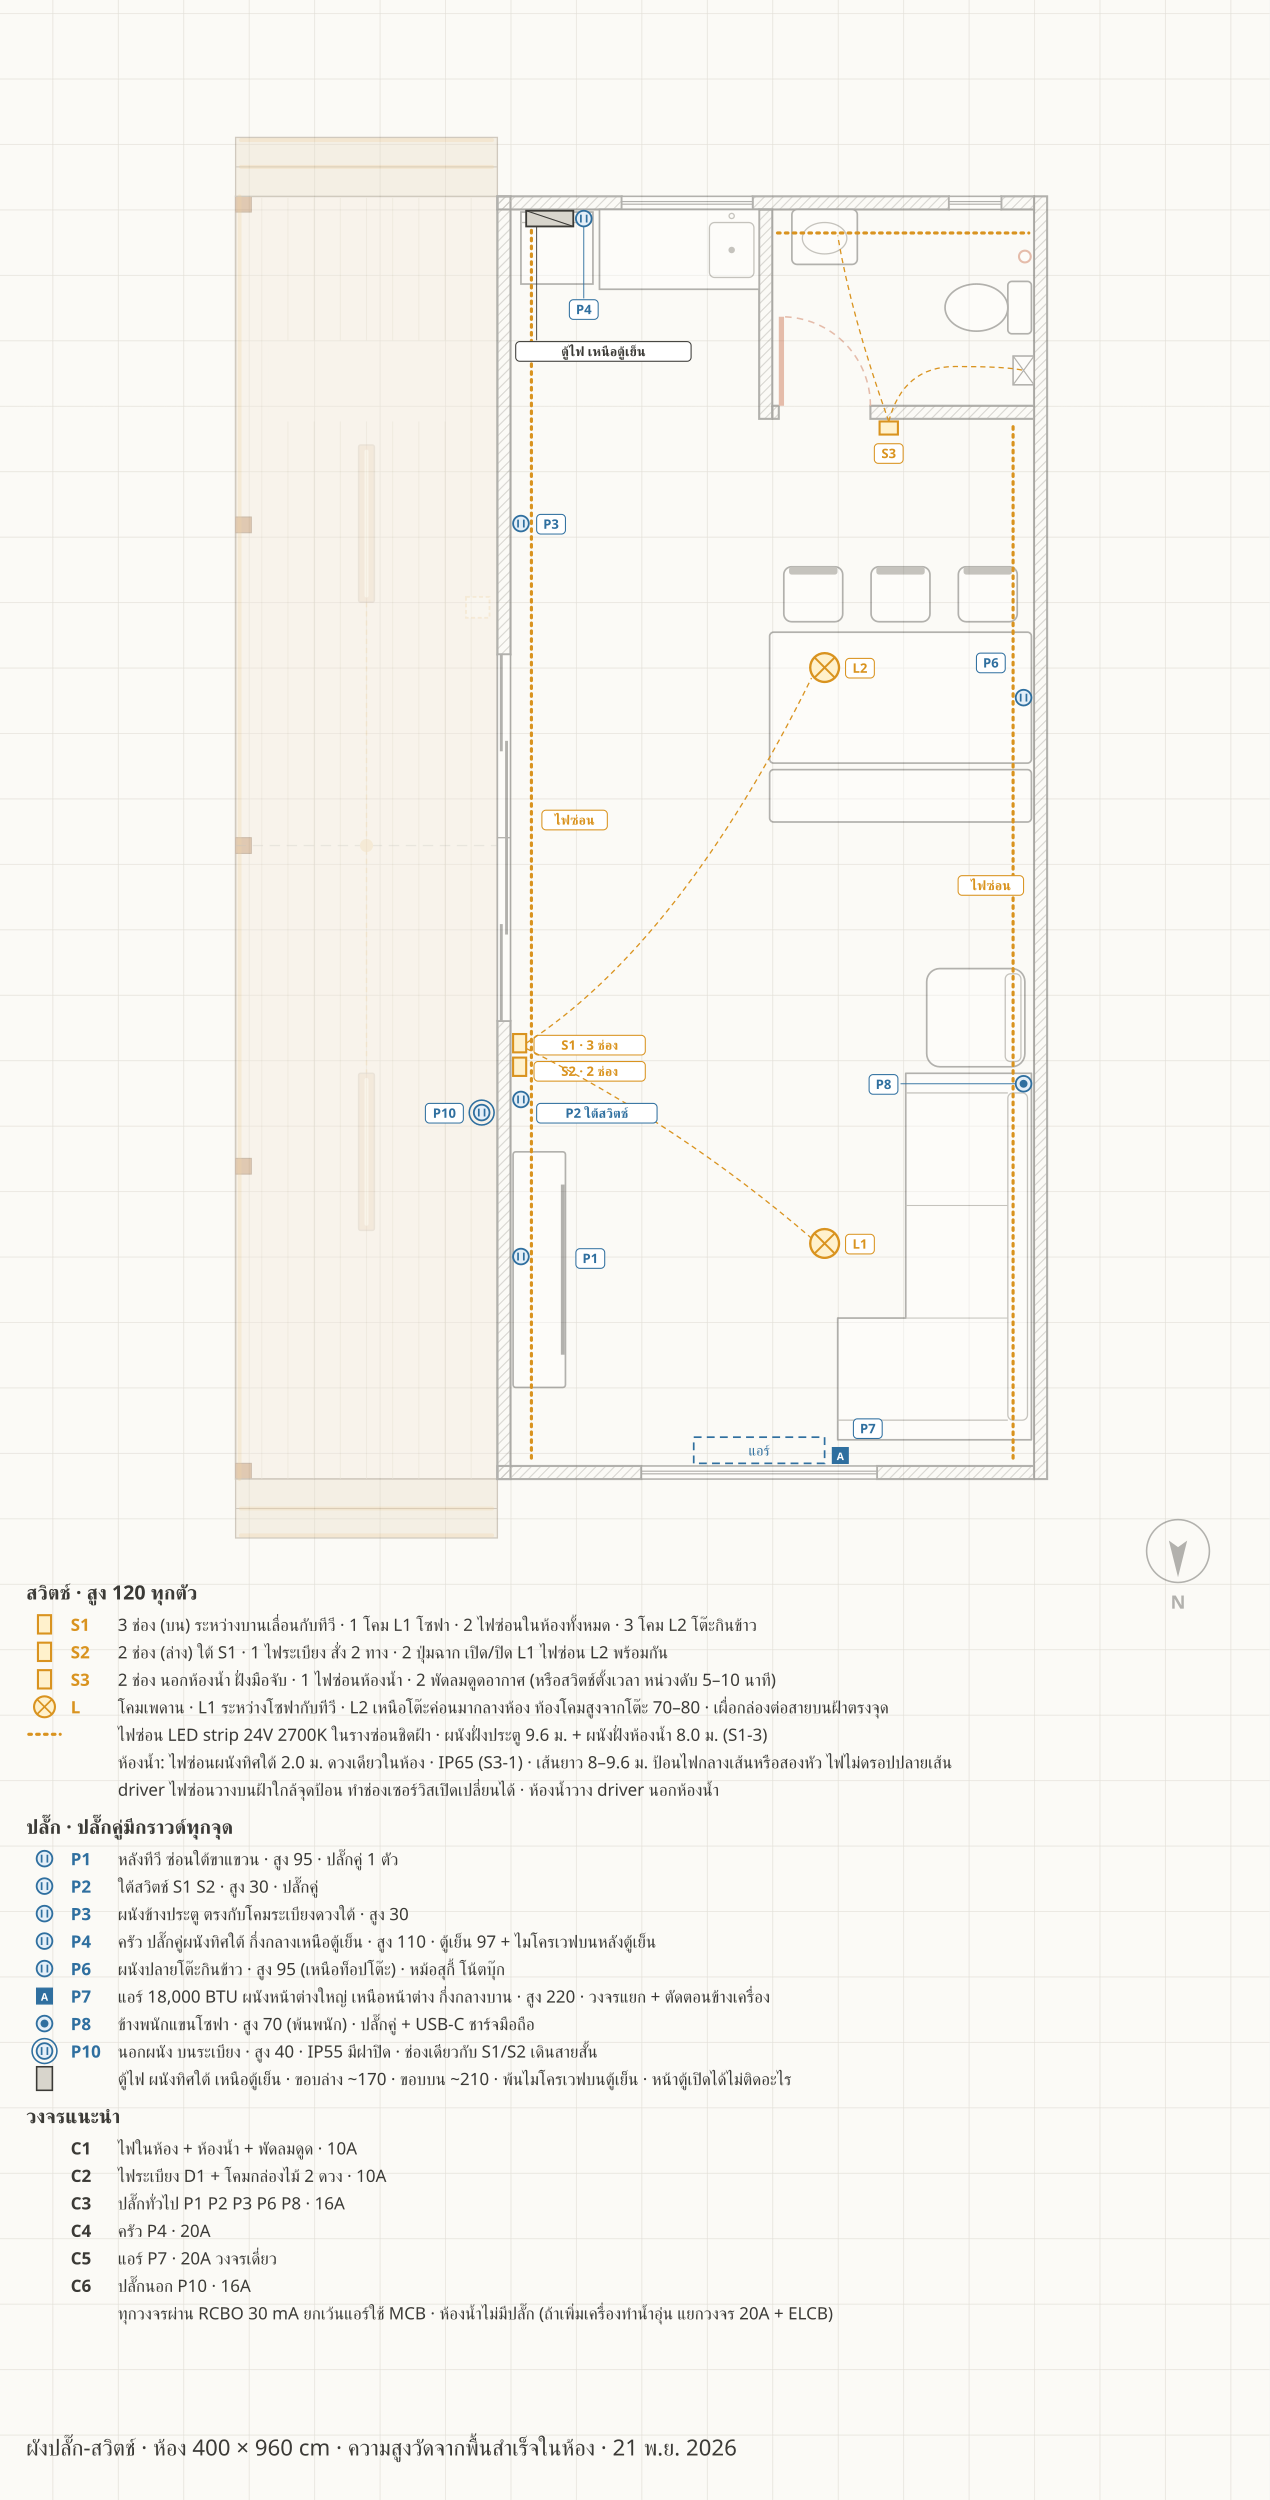
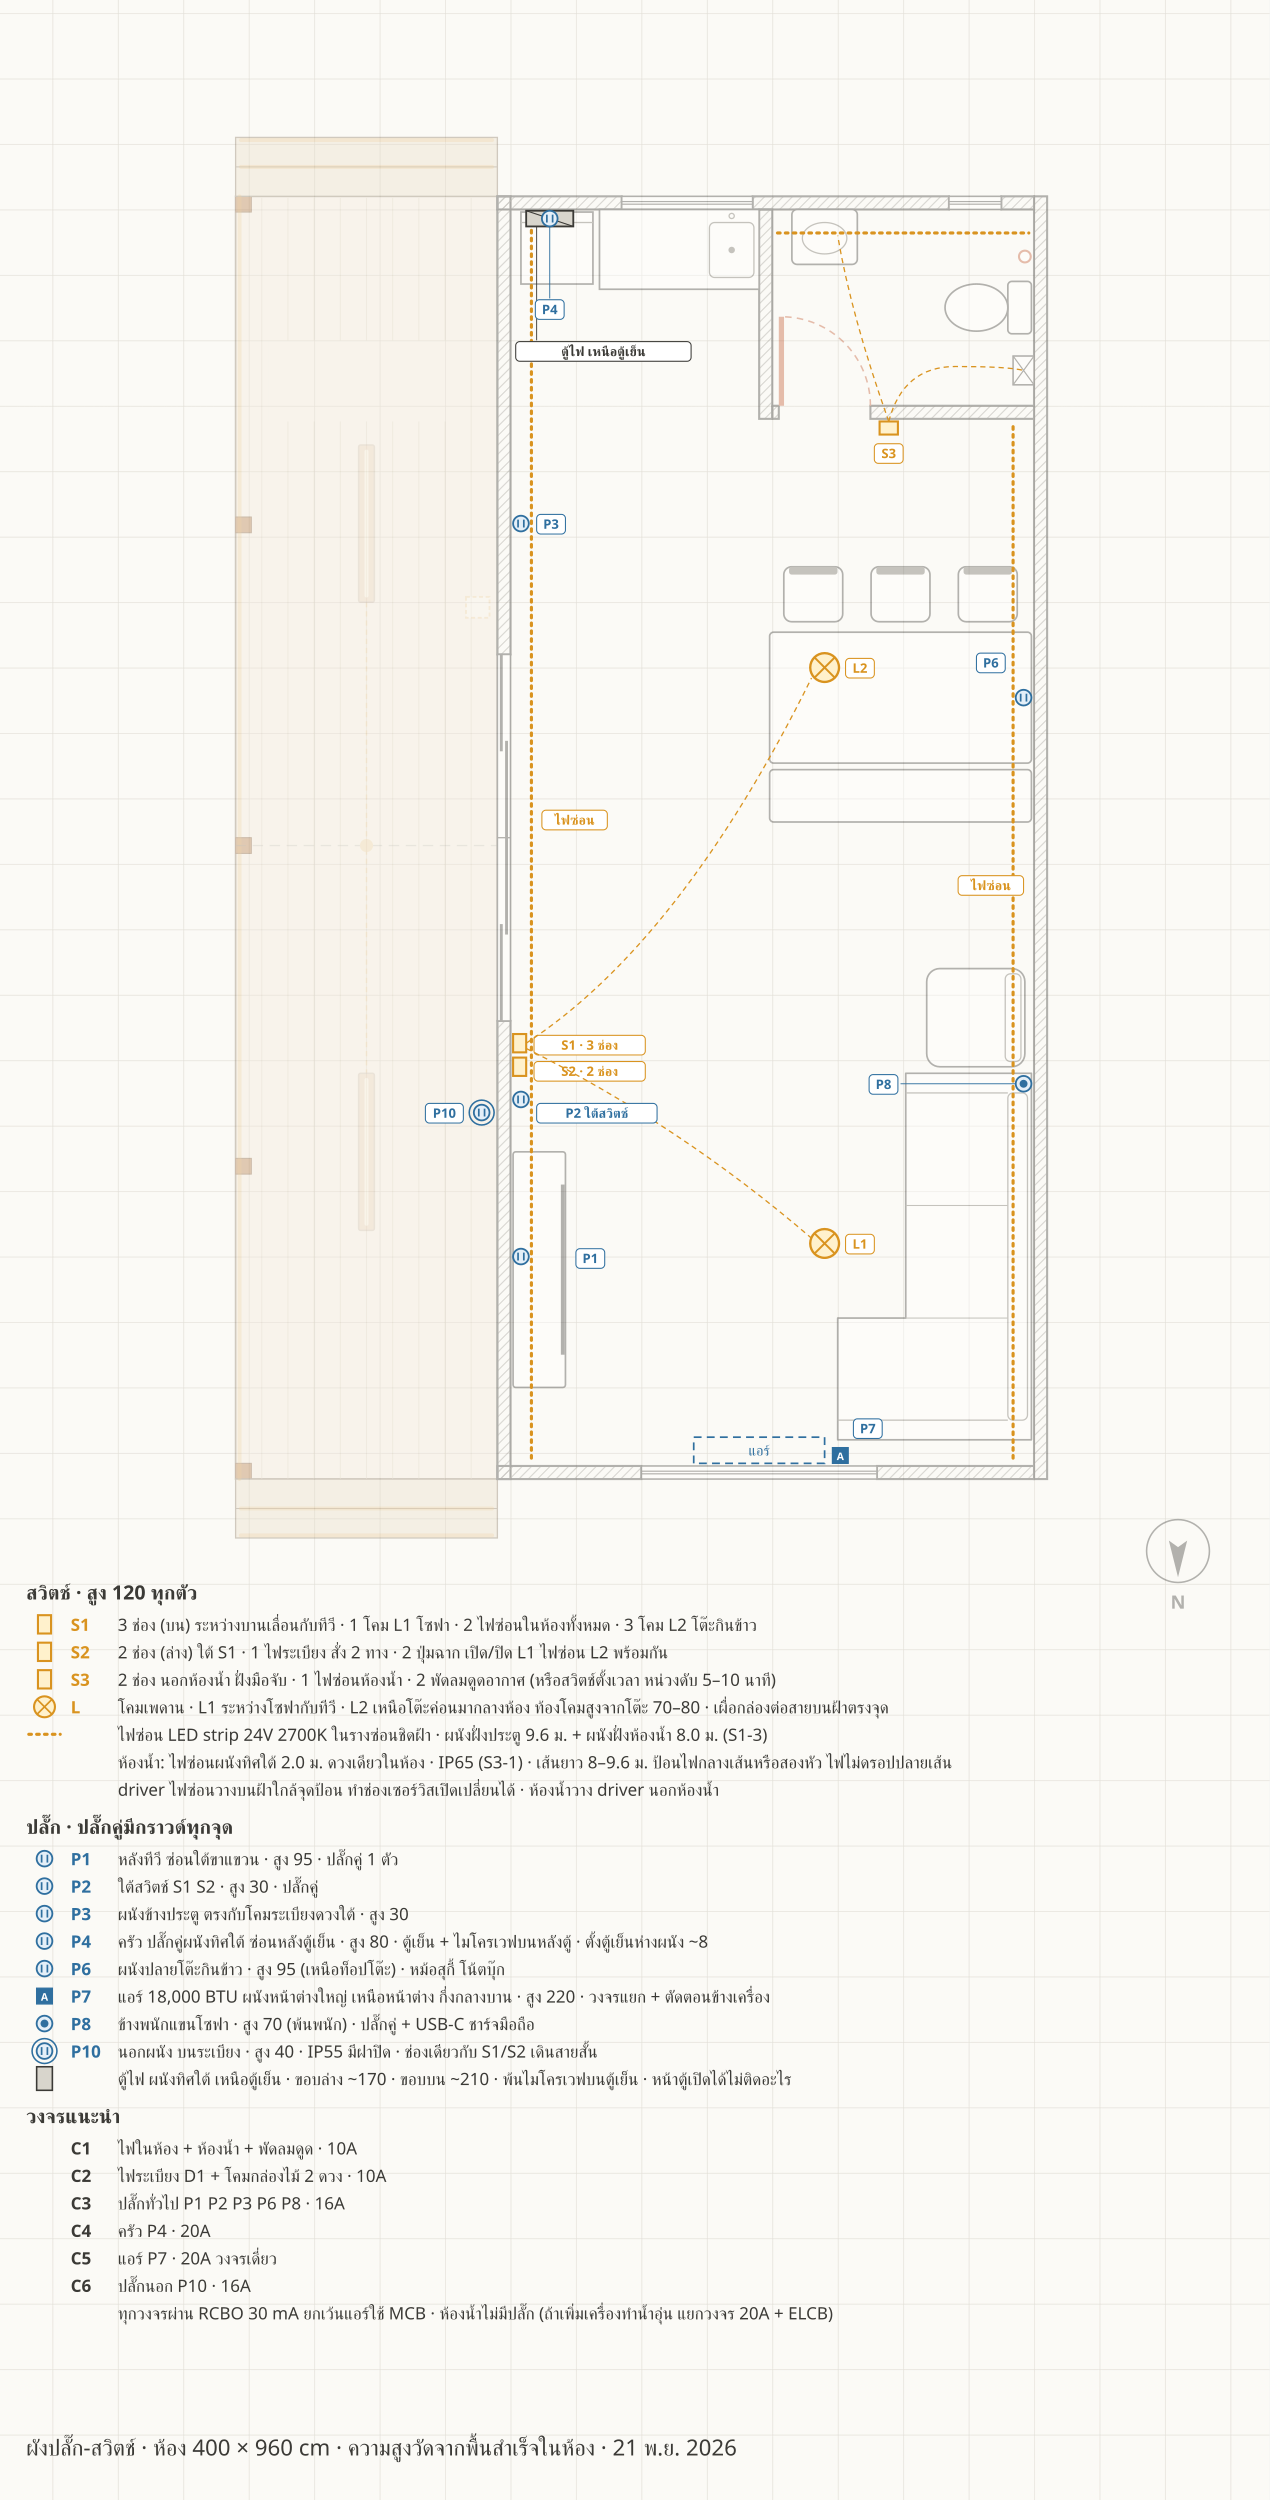
<svg xmlns="http://www.w3.org/2000/svg" viewBox="-390 -160 970 1910" width="970" height="1910" font-family="Leelawadee UI, Tahoma, sans-serif">
  <defs>
    <pattern id="grid" width="50" height="50" patternUnits="userSpaceOnUse" x="0" y="0">
      <path d="M50 0H0V50" fill="none" stroke="#e3e0d8" stroke-width="1" />
    </pattern>
    <pattern id="hatch" width="5" height="5" patternUnits="userSpaceOnUse" patternTransform="rotate(45)">
      <line x1="0" y1="0" x2="0" y2="5" stroke="#6d6a62" stroke-width="1" />
    </pattern>
  </defs>
  <rect x="-390" y="-160" width="970" height="1910" fill="#fbfaf6" />
  <rect x="-390" y="-160" width="970" height="1910" fill="url(#grid)" />
  <g opacity="0.38">
    <rect x="-210" y="-10" width="200" height="980" fill="#f1e8da" stroke="#8a7a64" stroke-width="1.3" />
    <line x1="-190" y1="-10" x2="-190" y2="970" stroke="#ddd0bc" stroke-width="0.8" />
    <line x1="-170" y1="-10" x2="-170" y2="970" stroke="#ddd0bc" stroke-width="0.8" />
    <line x1="-150" y1="-10" x2="-150" y2="970" stroke="#ddd0bc" stroke-width="0.8" />
    <line x1="-130" y1="-10" x2="-130" y2="970" stroke="#ddd0bc" stroke-width="0.8" />
    <line x1="-110" y1="-10" x2="-110" y2="970" stroke="#ddd0bc" stroke-width="0.8" />
    <line x1="-90" y1="-10" x2="-90" y2="970" stroke="#ddd0bc" stroke-width="0.8" />
    <line x1="-70" y1="-10" x2="-70" y2="970" stroke="#ddd0bc" stroke-width="0.8" />
    <line x1="-50" y1="-10" x2="-50" y2="970" stroke="#ddd0bc" stroke-width="0.8" />
    <line x1="-30" y1="-10" x2="-30" y2="970" stroke="#ddd0bc" stroke-width="0.8" />
    <rect x="-210" y="-10" width="12" height="12" fill="#b47a45" stroke="#7d5430" stroke-width="0.8" />
    <rect x="-210" y="235" width="12" height="12" fill="#b47a45" stroke="#7d5430" stroke-width="0.8" />
    <rect x="-210" y="480" width="12" height="12" fill="#b47a45" stroke="#7d5430" stroke-width="0.8" />
    <rect x="-210" y="725" width="12" height="12" fill="#b47a45" stroke="#7d5430" stroke-width="0.8" />
    <rect x="-210" y="958" width="12" height="12" fill="#b47a45" stroke="#7d5430" stroke-width="0.8" />
    <rect x="-210" y="-55" width="200" height="45" fill="#e8dcc8" stroke="#8a7a64" stroke-width="1" />
    <rect x="-210" y="970" width="200" height="45" fill="#e8dcc8" stroke="#8a7a64" stroke-width="1" />
    <line x1="-210" y1="-32.5" x2="-10" y2="-32.5" stroke="#8a7a64" stroke-width="0.8" />
    <line x1="-210" y1="992.5" x2="-10" y2="992.5" stroke="#8a7a64" stroke-width="0.8" />
    <rect x="-185" y="100" width="150" height="62" fill="#f1e8da" />
    <g opacity="0.3">
      <line x1="-207" y1="-10" x2="-207" y2="970" stroke="#d9931f" stroke-width="3" stroke-linecap="round" />
      <line x1="-206" y1="-32.5" x2="-14" y2="-32.5" stroke="#d9931f" stroke-width="3" stroke-linecap="round" />
      <line x1="-206" y1="-53" x2="-14" y2="-53" stroke="#d9931f" stroke-width="3" stroke-linecap="round" />
      <line x1="-206" y1="992.5" x2="-14" y2="992.5" stroke="#d9931f" stroke-width="3" stroke-linecap="round" />
      <line x1="-206" y1="1013" x2="-14" y2="1013" stroke="#d9931f" stroke-width="3" stroke-linecap="round" />
      <line x1="-210" y1="486" x2="-10" y2="486" stroke="#6d6a62" stroke-width="1" stroke-dasharray="8 5" />
      <line x1="-110" y1="300" x2="-110" y2="660" stroke="#d9931f" stroke-width="1.2" stroke-dasharray="4 3" />
      <rect x="-116" y="180" width="12" height="120" rx="1.5" fill="#c98b52" stroke="#7d5430" stroke-width="1.2" />
      <line x1="-110" y1="185" x2="-110" y2="295" stroke="#fff1cc" stroke-width="3" stroke-linecap="round" />
      <rect x="-116" y="660" width="12" height="120" rx="1.5" fill="#c98b52" stroke="#7d5430" stroke-width="1.2" />
      <line x1="-110" y1="665" x2="-110" y2="775" stroke="#fff1cc" stroke-width="3" stroke-linecap="round" />
      <circle cx="-110" cy="486" r="5" fill="#d9931f" />
      <rect x="-34" y="296" width="18" height="16" fill="#fff" stroke="#d9931f" stroke-width="1.4" stroke-dasharray="3 2" />
    </g>
    <rect x="-10" y="-10" width="10" height="350" fill="url(#hatch)" stroke="#3b3a36" stroke-width="1.6" />
    <rect x="-10" y="620" width="10" height="350" fill="url(#hatch)" stroke="#3b3a36" stroke-width="1.6" />
    <rect x="400" y="-10" width="10" height="980" fill="url(#hatch)" stroke="#3b3a36" stroke-width="1.6" />
    <rect x="-10" y="-10" width="95" height="10" fill="url(#hatch)" stroke="#3b3a36" stroke-width="1.6" />
    <rect x="185" y="-10" width="150" height="10" fill="url(#hatch)" stroke="#3b3a36" stroke-width="1.6" />
    <rect x="375" y="-10" width="25" height="10" fill="url(#hatch)" stroke="#3b3a36" stroke-width="1.6" />
    <rect x="-10" y="960" width="110" height="10" fill="url(#hatch)" stroke="#3b3a36" stroke-width="1.6" />
    <rect x="280" y="960" width="120" height="10" fill="url(#hatch)" stroke="#3b3a36" stroke-width="1.6" />
    <rect x="85" y="-10" width="100" height="10" fill="#fff" stroke="#3b3a36" stroke-width="1.2" />
    <g stroke="#3b3a36" stroke-width="0.9">
      <line x1="85" y1="-6" x2="185" y2="-6" />
      <line x1="85" y1="-4" x2="185" y2="-4" />
    </g>
    <rect x="335" y="-10" width="40" height="10" fill="#fff" stroke="#3b3a36" stroke-width="1.2" />
    <g stroke="#3b3a36" stroke-width="0.9">
      <line x1="335" y1="-6" x2="375" y2="-6" />
      <line x1="335" y1="-4" x2="375" y2="-4" />
    </g>
    <rect x="100" y="960" width="180" height="10" fill="#fff" stroke="#3b3a36" stroke-width="1.2" />
    <g stroke="#3b3a36" stroke-width="0.9">
      <line x1="100" y1="964" x2="280" y2="964" />
      <line x1="100" y1="966" x2="280" y2="966" />
    </g>
    <rect x="-10" y="340" width="10" height="280" fill="#fff" stroke="#3b3a36" stroke-width="1.2" />
    <g stroke="#3b3a36" stroke-width="2.2">
      <line x1="-7" y1="340" x2="-7" y2="414" />
      <line x1="-7" y1="546" x2="-7" y2="620" />
      <line x1="-3" y1="406" x2="-3" y2="480" />
      <line x1="-3" y1="480" x2="-3" y2="554" />
    </g>
    <line x1="-10" y1="480" x2="0" y2="480" stroke="#3b3a36" stroke-width="1" />
    <rect x="190" y="0" width="10" height="160" fill="url(#hatch)" stroke="#3b3a36" stroke-width="1.6" />
    <rect x="200" y="150" width="5" height="10" fill="url(#hatch)" stroke="#3b3a36" stroke-width="1.6" />
    <rect x="275" y="150" width="125" height="10" fill="url(#hatch)" stroke="#3b3a36" stroke-width="1.6" />
    <rect x="205" y="82" width="4" height="68" fill="#c0562f" />
    <path d="M275 150 A68 68 0 0 0 207 82" fill="none" stroke="#c0562f" stroke-width="1.2" stroke-dasharray="5 4" />
    <rect x="8" y="2" width="55" height="55" fill="#fff" stroke="#3b3a36" stroke-width="1.3" />
    <line x1="8" y1="10" x2="63" y2="10" stroke="#6d6a62" stroke-width="1" />
    <rect x="68" y="0" width="122" height="61" fill="#fff" stroke="#3b3a36" stroke-width="1.3" />
    <rect x="152" y="10" width="34" height="42" rx="4" fill="none" stroke="#6d6a62" stroke-width="1" />
    <circle cx="169" cy="31" r="2.5" fill="#6d6a62" />
    <circle cx="169" cy="5" r="2" fill="none" stroke="#6d6a62" stroke-width="1" />
    <rect x="215" y="0" width="50" height="42" rx="4" fill="#fff" stroke="#3b3a36" stroke-width="1.3" />
    <ellipse cx="240" cy="22" rx="17" ry="12" fill="none" stroke="#6d6a62" stroke-width="1" />
    <rect x="380" y="55" width="18" height="40" rx="3" fill="#fff" stroke="#3b3a36" stroke-width="1.3" />
    <ellipse cx="356" cy="75" rx="24" ry="18" fill="#fff" stroke="#3b3a36" stroke-width="1.3" />
    <circle cx="393" cy="36" r="4.5" fill="#fff" stroke="#c0562f" stroke-width="1.6" />
    <rect x="384" y="112" width="16" height="22" fill="#fff" stroke="#3b3a36" stroke-width="1.2" />
    <path d="M384 112 L400 134 M400 112 L384 134" stroke="#3b3a36" stroke-width="0.9" />
    <rect x="208.833" y="273" width="45" height="42" rx="6" fill="#fff" stroke="#3b3a36" stroke-width="1.3" />
    <rect x="212.833" y="273" width="37" height="6" rx="2" fill="#6d6a62" />
    <rect x="275.5" y="273" width="45" height="42" rx="6" fill="#fff" stroke="#3b3a36" stroke-width="1.3" />
    <rect x="279.5" y="273" width="37" height="6" rx="2" fill="#6d6a62" />
    <rect x="342.167" y="273" width="45" height="42" rx="6" fill="#fff" stroke="#3b3a36" stroke-width="1.3" />
    <rect x="346.167" y="273" width="37" height="6" rx="2" fill="#6d6a62" />
    <rect x="198" y="323" width="200" height="100" rx="3" fill="#fff" stroke="#3b3a36" stroke-width="1.3" />
    <rect x="198" y="428" width="200" height="40" rx="3" fill="#fff" stroke="#3b3a36" stroke-width="1.3" />
    <rect x="318" y="580" width="75" height="75" rx="10" fill="#fff" stroke="#3b3a36" stroke-width="1.3" />
    <rect x="378" y="584" width="12" height="67" rx="4" fill="none" stroke="#6d6a62" stroke-width="1" />
    <path d="M302 660 H398 V940 H250 V847 H302 Z" stroke-linejoin="round" fill="#fff" stroke="#3b3a36" stroke-width="1.3" />
    <rect x="380" y="675" width="15" height="250" rx="4" fill="none" stroke="#6d6a62" stroke-width="1" />
    <line x1="302" y1="675" x2="380" y2="675" stroke="#6d6a62" stroke-width="1" />
    <line x1="250" y1="925" x2="380" y2="925" stroke="#6d6a62" stroke-width="1" />
    <line x1="302" y1="761" x2="380" y2="761" stroke="#6d6a62" stroke-width="0.8" />
    <line x1="302" y1="847" x2="380" y2="847" stroke="#6d6a62" stroke-width="0.8" />
    <rect x="2" y="720" width="40" height="180" rx="2" fill="#fff" stroke="#3b3a36" stroke-width="1.3" />
    <line x1="40" y1="745" x2="40" y2="875" stroke="#3b3a36" stroke-width="3" />
    <g transform="translate(510 1025)">
      <circle r="24" fill="none" stroke="#3b3a36" stroke-width="1.2" />
      <path d="M0 20 L7 -8 L0 -3 L-7 -8 Z" fill="#3b3a36" />
      <text x="0" y="44" font-size="14" font-weight="600" text-anchor="middle" fill="#3b3a36">N</text>
    </g>
  </g>
  <rect x="2" y="630" width="10" height="14" fill="#fff1cc" stroke="#d9931f" stroke-width="1.6" />
  <rect x="2" y="648" width="10" height="14" fill="#fff1cc" stroke="#d9931f" stroke-width="1.6" />
  <rect x="18" y="631" width="85" height="15" rx="3" fill="#fff" stroke="#d9931f" stroke-width="0.8" />
  <text x="60.5" y="642" font-size="10" font-weight="600" text-anchor="middle" fill="#d9931f">S1 · 3 ช่อง</text>
  <rect x="18" y="651" width="85" height="15" rx="3" fill="#fff" stroke="#d9931f" stroke-width="0.8" />
  <text x="60.5" y="662" font-size="10" font-weight="600" text-anchor="middle" fill="#d9931f">S2 · 2 ช่อง</text>
  <line x1="16" y1="4" x2="16" y2="956" stroke="#d9931f" stroke-width="2.4" stroke-dasharray="2 4" stroke-linecap="round" />
  <line x1="384" y1="166" x2="384" y2="956" stroke="#d9931f" stroke-width="2.4" stroke-dasharray="2 4" stroke-linecap="round" />
  <line x1="204" y1="18" x2="396" y2="18" stroke="#d9931f" stroke-width="2.4" stroke-dasharray="2 4" stroke-linecap="round" />
  <rect x="342" y="509" width="50" height="15" rx="3" fill="#fff" stroke="#d9931f" stroke-width="0.8" />
  <text x="367" y="520" font-size="10" font-weight="600" text-anchor="middle" fill="#d9931f">ไฟซ่อน</text>
  <rect x="24" y="459" width="50" height="15" rx="3" fill="#fff" stroke="#d9931f" stroke-width="0.8" />
  <text x="49" y="470" font-size="10" font-weight="600" text-anchor="middle" fill="#d9931f">ไฟซ่อน</text>
  <path d="M289 162 Q260 80 250 20" fill="none" stroke="#d9931f" stroke-width="1" stroke-dasharray="4 3" />
  <path d="M12 637 Q130 560 230 358" fill="none" stroke="#d9931f" stroke-width="1" stroke-dasharray="4 3" />
  <path d="M12 641 Q130 700 230 786" fill="none" stroke="#d9931f" stroke-width="1" stroke-dasharray="4 3" />
  <circle cx="240" cy="350" r="11" fill="#fff1cc" stroke="#d9931f" stroke-width="1.8" />
  <path d="M232.2 342.2 L247.8 357.8 M247.8 342.2 L232.2 357.8" stroke="#d9931f" stroke-width="1.5" />
  <rect x="256" y="343" width="22" height="15" rx="3" fill="#fff" stroke="#d9931f" stroke-width="0.8" />
  <text x="267" y="354" font-size="10" font-weight="600" text-anchor="middle" fill="#d9931f">L2</text>
  <circle cx="240" cy="790" r="11" fill="#fff1cc" stroke="#d9931f" stroke-width="1.8" />
  <path d="M232.2 782.2 L247.8 797.8 M247.8 782.2 L232.2 797.8" stroke="#d9931f" stroke-width="1.5" />
  <rect x="256" y="783" width="22" height="15" rx="3" fill="#fff" stroke="#d9931f" stroke-width="0.8" />
  <text x="267" y="794" font-size="10" font-weight="600" text-anchor="middle" fill="#d9931f">L1</text>
  <rect x="282" y="162" width="14" height="10" fill="#fff1cc" stroke="#d9931f" stroke-width="1.6" />
  <rect x="278" y="179" width="22" height="15" rx="3" fill="#fff" stroke="#d9931f" stroke-width="0.8" />
  <text x="289" y="190" font-size="10" font-weight="600" text-anchor="middle" fill="#d9931f">S3</text>
  <path d="M289 162 Q300 120 340 120 T392 123" fill="none" stroke="#d9931f" stroke-width="1" stroke-dasharray="4 3" />
  <rect x="12" y="1" width="36" height="12" fill="#d8d5cc" stroke="#3b3a36" stroke-width="1.4" />
  <line x1="12" y1="1" x2="48" y2="13" stroke="#3b3a36" stroke-width="0.8" />
  <line x1="20" y1="13" x2="20" y2="100" stroke="#3b3a36" stroke-width="0.7" />
  <rect x="4" y="101" width="134" height="15" rx="3" fill="#fff" stroke="#3b3a36" stroke-width="0.8" />
  <text x="71" y="112" font-size="10" font-weight="600" text-anchor="middle" fill="#3b3a36">ตู้ไฟ เหนือตู้เย็น</text>
  <circle cx="8" cy="800" r="6" fill="#e4eff8" stroke="#2f6f9f" stroke-width="1.4" />
  <g stroke="#2f6f9f" stroke-width="1.3">
    <line x1="5.8" y1="797" x2="5.8" y2="803" />
    <line x1="10.2" y1="797" x2="10.2" y2="803" />
  </g>
  <rect x="50" y="794" width="22" height="15" rx="3" fill="#fff" stroke="#2f6f9f" stroke-width="0.8" />
  <text x="61" y="805" font-size="10" font-weight="600" text-anchor="middle" fill="#2f6f9f">P1</text>
  <circle cx="8" cy="680" r="6" fill="#e4eff8" stroke="#2f6f9f" stroke-width="1.4" />
  <g stroke="#2f6f9f" stroke-width="1.3">
    <line x1="5.8" y1="677" x2="5.8" y2="683" />
    <line x1="10.2" y1="677" x2="10.2" y2="683" />
  </g>
  <rect x="20" y="683" width="92" height="15" rx="3" fill="#fff" stroke="#2f6f9f" stroke-width="0.8" />
  <text x="66" y="694" font-size="10" font-weight="600" text-anchor="middle" fill="#2f6f9f">P2 ใต้สวิตช์</text>
  <circle cx="8" cy="240" r="6" fill="#e4eff8" stroke="#2f6f9f" stroke-width="1.4" />
  <g stroke="#2f6f9f" stroke-width="1.3">
    <line x1="5.8" y1="237" x2="5.8" y2="243" />
    <line x1="10.2" y1="237" x2="10.2" y2="243" />
  </g>
  <rect x="20" y="233" width="22" height="15" rx="3" fill="#fff" stroke="#2f6f9f" stroke-width="0.8" />
  <text x="31" y="244" font-size="10" font-weight="600" text-anchor="middle" fill="#2f6f9f">P3</text>
-   <circle cx="56" cy="7" r="6" fill="#e4eff8" stroke="#2f6f9f" stroke-width="1.4" />
-   <g stroke="#2f6f9f" stroke-width="1.3">
-     <line x1="53.8" y1="4" x2="53.8" y2="10" />
-     <line x1="58.2" y1="4" x2="58.2" y2="10" />
-   </g>
-   <rect x="45" y="69" width="22" height="15" rx="3" fill="#fff" stroke="#2f6f9f" stroke-width="0.8" />
-   <text x="56" y="80" font-size="10" font-weight="600" text-anchor="middle" fill="#2f6f9f">P4</text>
-   <line x1="56" y1="13" x2="56" y2="68" stroke="#2f6f9f" stroke-width="0.7" />
+   <circle cx="30" cy="7" r="6" fill="#e4eff8" stroke="#2f6f9f" stroke-width="1.4" />
+   <g stroke="#2f6f9f" stroke-width="1.3">
+     <line x1="27.8" y1="4" x2="27.8" y2="10" />
+     <line x1="32.2" y1="4" x2="32.2" y2="10" />
+   </g>
+   <rect x="19" y="69" width="22" height="15" rx="3" fill="#fff" stroke="#2f6f9f" stroke-width="0.8" />
+   <text x="30" y="80" font-size="10" font-weight="600" text-anchor="middle" fill="#2f6f9f">P4</text>
+   <line x1="30" y1="13" x2="30" y2="68" stroke="#2f6f9f" stroke-width="0.7" />
  <circle cx="392" cy="373" r="6" fill="#e4eff8" stroke="#2f6f9f" stroke-width="1.4" />
  <g stroke="#2f6f9f" stroke-width="1.3">
    <line x1="389.8" y1="370" x2="389.8" y2="376" />
    <line x1="394.2" y1="370" x2="394.2" y2="376" />
  </g>
  <rect x="356" y="339" width="22" height="15" rx="3" fill="#fff" stroke="#2f6f9f" stroke-width="0.8" />
  <text x="367" y="350" font-size="10" font-weight="600" text-anchor="middle" fill="#2f6f9f">P6</text>
  <rect x="140" y="938" width="100" height="20" fill="none" stroke="#2f6f9f" stroke-width="1.3" stroke-dasharray="6 4" />
  <text x="190" y="952" font-size="11" font-weight="400" text-anchor="middle" fill="#2f6f9f">แอร์</text>
  <rect x="246" y="946" width="12" height="12" fill="#2f6f9f" stroke="#2f6f9f" />
  <text x="252" y="955.5" font-size="8" font-weight="700" text-anchor="middle" fill="#fff">A</text>
  <rect x="262" y="924" width="22" height="15" rx="3" fill="#fff" stroke="#2f6f9f" stroke-width="0.8" />
  <text x="273" y="935" font-size="10" font-weight="600" text-anchor="middle" fill="#2f6f9f">P7</text>
  <circle cx="392" cy="668" r="6" fill="#e4eff8" stroke="#2f6f9f" stroke-width="1.4" />
  <g stroke="#2f6f9f" stroke-width="1.3">
    <circle cx="392" cy="668" r="2.4" fill="#2f6f9f" />
  </g>
  <rect x="274" y="661" width="22" height="15" rx="3" fill="#fff" stroke="#2f6f9f" stroke-width="0.8" />
  <text x="285" y="672" font-size="10" font-weight="600" text-anchor="middle" fill="#2f6f9f">P8</text>
  <line x1="386" y1="668" x2="298" y2="668" stroke="#2f6f9f" stroke-width="0.7" />
  <circle cx="-22" cy="690" r="9.5" fill="none" stroke="#2f6f9f" stroke-width="1.2" />
  <circle cx="-22" cy="690" r="6" fill="#e4eff8" stroke="#2f6f9f" stroke-width="1.4" />
  <g stroke="#2f6f9f" stroke-width="1.3">
    <line x1="-24.2" y1="687" x2="-24.2" y2="693" />
    <line x1="-19.8" y1="687" x2="-19.8" y2="693" />
  </g>
  <rect x="-65" y="683" width="29" height="15" rx="3" fill="#fff" stroke="#2f6f9f" stroke-width="0.8" />
  <text x="-50.5" y="694" font-size="10" font-weight="600" text-anchor="middle" fill="#2f6f9f">P10</text>
  <text x="-370" y="1062" font-size="15" font-weight="600" text-anchor="start" fill="#3b3a36">สวิตช์ · สูง 120 ทุกตัว</text>
  <rect x="-361" y="1074" width="10" height="14" fill="#fff1cc" stroke="#d9931f" stroke-width="1.6" />
  <text x="-336" y="1086" font-size="13" font-weight="600" text-anchor="start" fill="#d9931f">S1</text>
  <text x="-300" y="1086" font-size="13" font-weight="400" text-anchor="start" fill="#3b3a36">3 ช่อง (บน) ระหว่างบานเลื่อนกับทีวี · 1 โคม L1 โซฟา · 2 ไฟซ่อนในห้องทั้งหมด · 3 โคม L2 โต๊ะกินข้าว</text>
  <rect x="-361" y="1095" width="10" height="14" fill="#fff1cc" stroke="#d9931f" stroke-width="1.6" />
  <text x="-336" y="1107" font-size="13" font-weight="600" text-anchor="start" fill="#d9931f">S2</text>
  <text x="-300" y="1107" font-size="13" font-weight="400" text-anchor="start" fill="#3b3a36">2 ช่อง (ล่าง) ใต้ S1 · 1 ไฟระเบียง สั่ง 2 ทาง · 2 ปุ่มฉาก เปิด/ปิด L1 ไฟซ่อน L2 พร้อมกัน</text>
  <rect x="-361" y="1116" width="10" height="14" fill="#fff1cc" stroke="#d9931f" stroke-width="1.6" />
  <text x="-336" y="1128" font-size="13" font-weight="600" text-anchor="start" fill="#d9931f">S3</text>
  <text x="-300" y="1128" font-size="13" font-weight="400" text-anchor="start" fill="#3b3a36">2 ช่อง นอกห้องน้ำ ฝั่งมือจับ · 1 ไฟซ่อนห้องน้ำ · 2 พัดลมดูดอากาศ (หรือสวิตช์ตั้งเวลา หน่วงดับ 5–10 นาที)</text>
  <circle cx="-356" cy="1144" r="8" fill="#fff1cc" stroke="#d9931f" stroke-width="1.6" />
  <path d="M-361.6 1138.4 L-350.4 1149.6 M-350.4 1138.4 L-361.6 1149.6" stroke="#d9931f" stroke-width="1.3" />
  <text x="-336" y="1149" font-size="13" font-weight="600" text-anchor="start" fill="#d9931f">L</text>
  <text x="-300" y="1149" font-size="13" font-weight="400" text-anchor="start" fill="#3b3a36">โคมเพดาน · L1 ระหว่างโซฟากับทีวี · L2 เหนือโต๊ะค่อนมากลางห้อง ท้องโคมสูงจากโต๊ะ 70–80 · เผื่อกล่องต่อสายบนฝ้าตรงจุด</text>
  <line x1="-368" y1="1165" x2="-344" y2="1165" stroke="#d9931f" stroke-width="2.4" stroke-dasharray="2 4" stroke-linecap="round" />
  <text x="-300" y="1170" font-size="13" font-weight="400" text-anchor="start" fill="#3b3a36">ไฟซ่อน LED strip 24V 2700K ในรางซ่อนชิดฝ้า · ผนังฝั่งประตู 9.6 ม. + ผนังฝั่งห้องน้ำ 8.0 ม. (S1-3)</text>
  <text x="-300" y="1191" font-size="13" font-weight="400" text-anchor="start" fill="#3b3a36">ห้องน้ำ: ไฟซ่อนผนังทิศใต้ 2.0 ม. ดวงเดียวในห้อง · IP65 (S3-1) · เส้นยาว 8–9.6 ม. ป้อนไฟกลางเส้นหรือสองหัว ไฟไม่ดรอปปลายเส้น</text>
  <text x="-300" y="1212" font-size="13" font-weight="400" text-anchor="start" fill="#3b3a36">driver ไฟซ่อนวางบนฝ้าใกล้จุดป้อน ทำช่องเซอร์วิสเปิดเปลี่ยนได้ · ห้องน้ำวาง driver นอกห้องน้ำ</text>
  <text x="-370" y="1241" font-size="15" font-weight="600" text-anchor="start" fill="#3b3a36">ปลั๊ก · ปลั๊กคู่มีกราวด์ทุกจุด</text>
  <circle cx="-356" cy="1260" r="6" fill="#e4eff8" stroke="#2f6f9f" stroke-width="1.4" />
  <g stroke="#2f6f9f" stroke-width="1.3">
    <line x1="-358.2" y1="1257" x2="-358.2" y2="1263" />
    <line x1="-353.8" y1="1257" x2="-353.8" y2="1263" />
  </g>
  <text x="-336" y="1265" font-size="13" font-weight="600" text-anchor="start" fill="#2f6f9f">P1</text>
  <text x="-300" y="1265" font-size="13" font-weight="400" text-anchor="start" fill="#3b3a36">หลังทีวี ซ่อนใต้ขาแขวน · สูง 95 · ปลั๊กคู่ 1 ตัว</text>
  <circle cx="-356" cy="1281" r="6" fill="#e4eff8" stroke="#2f6f9f" stroke-width="1.4" />
  <g stroke="#2f6f9f" stroke-width="1.3">
    <line x1="-358.2" y1="1278" x2="-358.2" y2="1284" />
    <line x1="-353.8" y1="1278" x2="-353.8" y2="1284" />
  </g>
  <text x="-336" y="1286" font-size="13" font-weight="600" text-anchor="start" fill="#2f6f9f">P2</text>
  <text x="-300" y="1286" font-size="13" font-weight="400" text-anchor="start" fill="#3b3a36">ใต้สวิตช์ S1 S2 · สูง 30 · ปลั๊กคู่</text>
  <circle cx="-356" cy="1302" r="6" fill="#e4eff8" stroke="#2f6f9f" stroke-width="1.4" />
  <g stroke="#2f6f9f" stroke-width="1.3">
    <line x1="-358.2" y1="1299" x2="-358.2" y2="1305" />
    <line x1="-353.8" y1="1299" x2="-353.8" y2="1305" />
  </g>
  <text x="-336" y="1307" font-size="13" font-weight="600" text-anchor="start" fill="#2f6f9f">P3</text>
  <text x="-300" y="1307" font-size="13" font-weight="400" text-anchor="start" fill="#3b3a36">ผนังข้างประตู ตรงกับโคมระเบียงดวงใต้ · สูง 30</text>
  <circle cx="-356" cy="1323" r="6" fill="#e4eff8" stroke="#2f6f9f" stroke-width="1.4" />
  <g stroke="#2f6f9f" stroke-width="1.3">
    <line x1="-358.2" y1="1320" x2="-358.2" y2="1326" />
    <line x1="-353.8" y1="1320" x2="-353.8" y2="1326" />
  </g>
  <text x="-336" y="1328" font-size="13" font-weight="600" text-anchor="start" fill="#2f6f9f">P4</text>
-   <text x="-300" y="1328" font-size="13" font-weight="400" text-anchor="start" fill="#3b3a36">ครัว ปลั๊กคู่ผนังทิศใต้ กึ่งกลางเหนือตู้เย็น · สูง 110 · ตู้เย็น 97 + ไมโครเวฟบนหลังตู้เย็น</text>
+   <text x="-300" y="1328" font-size="13" font-weight="400" text-anchor="start" fill="#3b3a36">ครัว ปลั๊กคู่ผนังทิศใต้ ซ่อนหลังตู้เย็น · สูง 80 · ตู้เย็น + ไมโครเวฟบนหลังตู้ · ตั้งตู้เย็นห่างผนัง ~8</text>
  <circle cx="-356" cy="1344" r="6" fill="#e4eff8" stroke="#2f6f9f" stroke-width="1.4" />
  <g stroke="#2f6f9f" stroke-width="1.3">
    <line x1="-358.2" y1="1341" x2="-358.2" y2="1347" />
    <line x1="-353.8" y1="1341" x2="-353.8" y2="1347" />
  </g>
  <text x="-336" y="1349" font-size="13" font-weight="600" text-anchor="start" fill="#2f6f9f">P6</text>
  <text x="-300" y="1349" font-size="13" font-weight="400" text-anchor="start" fill="#3b3a36">ผนังปลายโต๊ะกินข้าว · สูง 95 (เหนือท็อปโต๊ะ) · หม้อสุกี้ โน้ตบุ๊ก</text>
  <rect x="-362" y="1359" width="12" height="12" fill="#2f6f9f" stroke="#2f6f9f" />
  <text x="-356" y="1368.5" font-size="8" font-weight="700" text-anchor="middle" fill="#fff">A</text>
  <text x="-336" y="1370" font-size="13" font-weight="600" text-anchor="start" fill="#2f6f9f">P7</text>
  <text x="-300" y="1370" font-size="13" font-weight="400" text-anchor="start" fill="#3b3a36">แอร์ 18,000 BTU ผนังหน้าต่างใหญ่ เหนือหน้าต่าง กึ่งกลางบาน · สูง 220 · วงจรแยก + ตัดตอนข้างเครื่อง</text>
  <circle cx="-356" cy="1386" r="6" fill="#e4eff8" stroke="#2f6f9f" stroke-width="1.4" />
  <g stroke="#2f6f9f" stroke-width="1.3">
    <circle cx="-356" cy="1386" r="2.4" fill="#2f6f9f" />
  </g>
  <text x="-336" y="1391" font-size="13" font-weight="600" text-anchor="start" fill="#2f6f9f">P8</text>
  <text x="-300" y="1391" font-size="13" font-weight="400" text-anchor="start" fill="#3b3a36">ข้างพนักแขนโซฟา · สูง 70 (พ้นพนัก) · ปลั๊กคู่ + USB-C ชาร์จมือถือ</text>
  <circle cx="-356" cy="1407" r="9.5" fill="none" stroke="#2f6f9f" stroke-width="1.2" />
  <circle cx="-356" cy="1407" r="6" fill="#e4eff8" stroke="#2f6f9f" stroke-width="1.4" />
  <g stroke="#2f6f9f" stroke-width="1.3">
    <line x1="-358.2" y1="1404" x2="-358.2" y2="1410" />
    <line x1="-353.8" y1="1404" x2="-353.8" y2="1410" />
  </g>
  <text x="-336" y="1412" font-size="13" font-weight="600" text-anchor="start" fill="#2f6f9f">P10</text>
  <text x="-300" y="1412" font-size="13" font-weight="400" text-anchor="start" fill="#3b3a36">นอกผนัง บนระเบียง · สูง 40 · IP55 มีฝาปิด · ช่องเดียวกับ S1/S2 เดินสายสั้น</text>
  <rect x="-362" y="1419" width="12" height="18" fill="#d8d5cc" stroke="#3b3a36" stroke-width="1.2" />
  <text x="-300" y="1433" font-size="13" font-weight="400" text-anchor="start" fill="#3b3a36">ตู้ไฟ ผนังทิศใต้ เหนือตู้เย็น · ขอบล่าง ~170 · ขอบบน ~210 · พ้นไมโครเวฟบนตู้เย็น · หน้าตู้เปิดได้ไม่ติดอะไร</text>
  <text x="-370" y="1462" font-size="15" font-weight="600" text-anchor="start" fill="#3b3a36">วงจรแนะนำ</text>
  <text x="-336" y="1486" font-size="13" font-weight="600" text-anchor="start" fill="#3b3a36">C1</text>
  <text x="-300" y="1486" font-size="13" font-weight="400" text-anchor="start" fill="#3b3a36">ไฟในห้อง + ห้องน้ำ + พัดลมดูด · 10A</text>
  <text x="-336" y="1507" font-size="13" font-weight="600" text-anchor="start" fill="#3b3a36">C2</text>
  <text x="-300" y="1507" font-size="13" font-weight="400" text-anchor="start" fill="#3b3a36">ไฟระเบียง D1 + โคมกล่องไม้ 2 ดวง · 10A</text>
  <text x="-336" y="1528" font-size="13" font-weight="600" text-anchor="start" fill="#3b3a36">C3</text>
  <text x="-300" y="1528" font-size="13" font-weight="400" text-anchor="start" fill="#3b3a36">ปลั๊กทั่วไป P1 P2 P3 P6 P8 · 16A</text>
  <text x="-336" y="1549" font-size="13" font-weight="600" text-anchor="start" fill="#3b3a36">C4</text>
  <text x="-300" y="1549" font-size="13" font-weight="400" text-anchor="start" fill="#3b3a36">ครัว P4 · 20A</text>
  <text x="-336" y="1570" font-size="13" font-weight="600" text-anchor="start" fill="#3b3a36">C5</text>
  <text x="-300" y="1570" font-size="13" font-weight="400" text-anchor="start" fill="#3b3a36">แอร์ P7 · 20A วงจรเดี่ยว</text>
  <text x="-336" y="1591" font-size="13" font-weight="600" text-anchor="start" fill="#3b3a36">C6</text>
  <text x="-300" y="1591" font-size="13" font-weight="400" text-anchor="start" fill="#3b3a36">ปลั๊กนอก P10 · 16A</text>
  <text x="-300" y="1612" font-size="13" font-weight="400" text-anchor="start" fill="#3b3a36">ทุกวงจรผ่าน RCBO 30 mA ยกเว้นแอร์ใช้ MCB · ห้องน้ำไม่มีปลั๊ก (ถ้าเพิ่มเครื่องทำน้ำอุ่น แยกวงจร 20A + ELCB)</text>
  <text x="-370" y="1716" font-size="17" font-weight="400" text-anchor="start" fill="#3b3a36">ผังปลั๊ก-สวิตช์ · ห้อง 400 × 960 cm · ความสูงวัดจากพื้นสำเร็จในห้อง · 21 พ.ย. 2026</text>
</svg>
